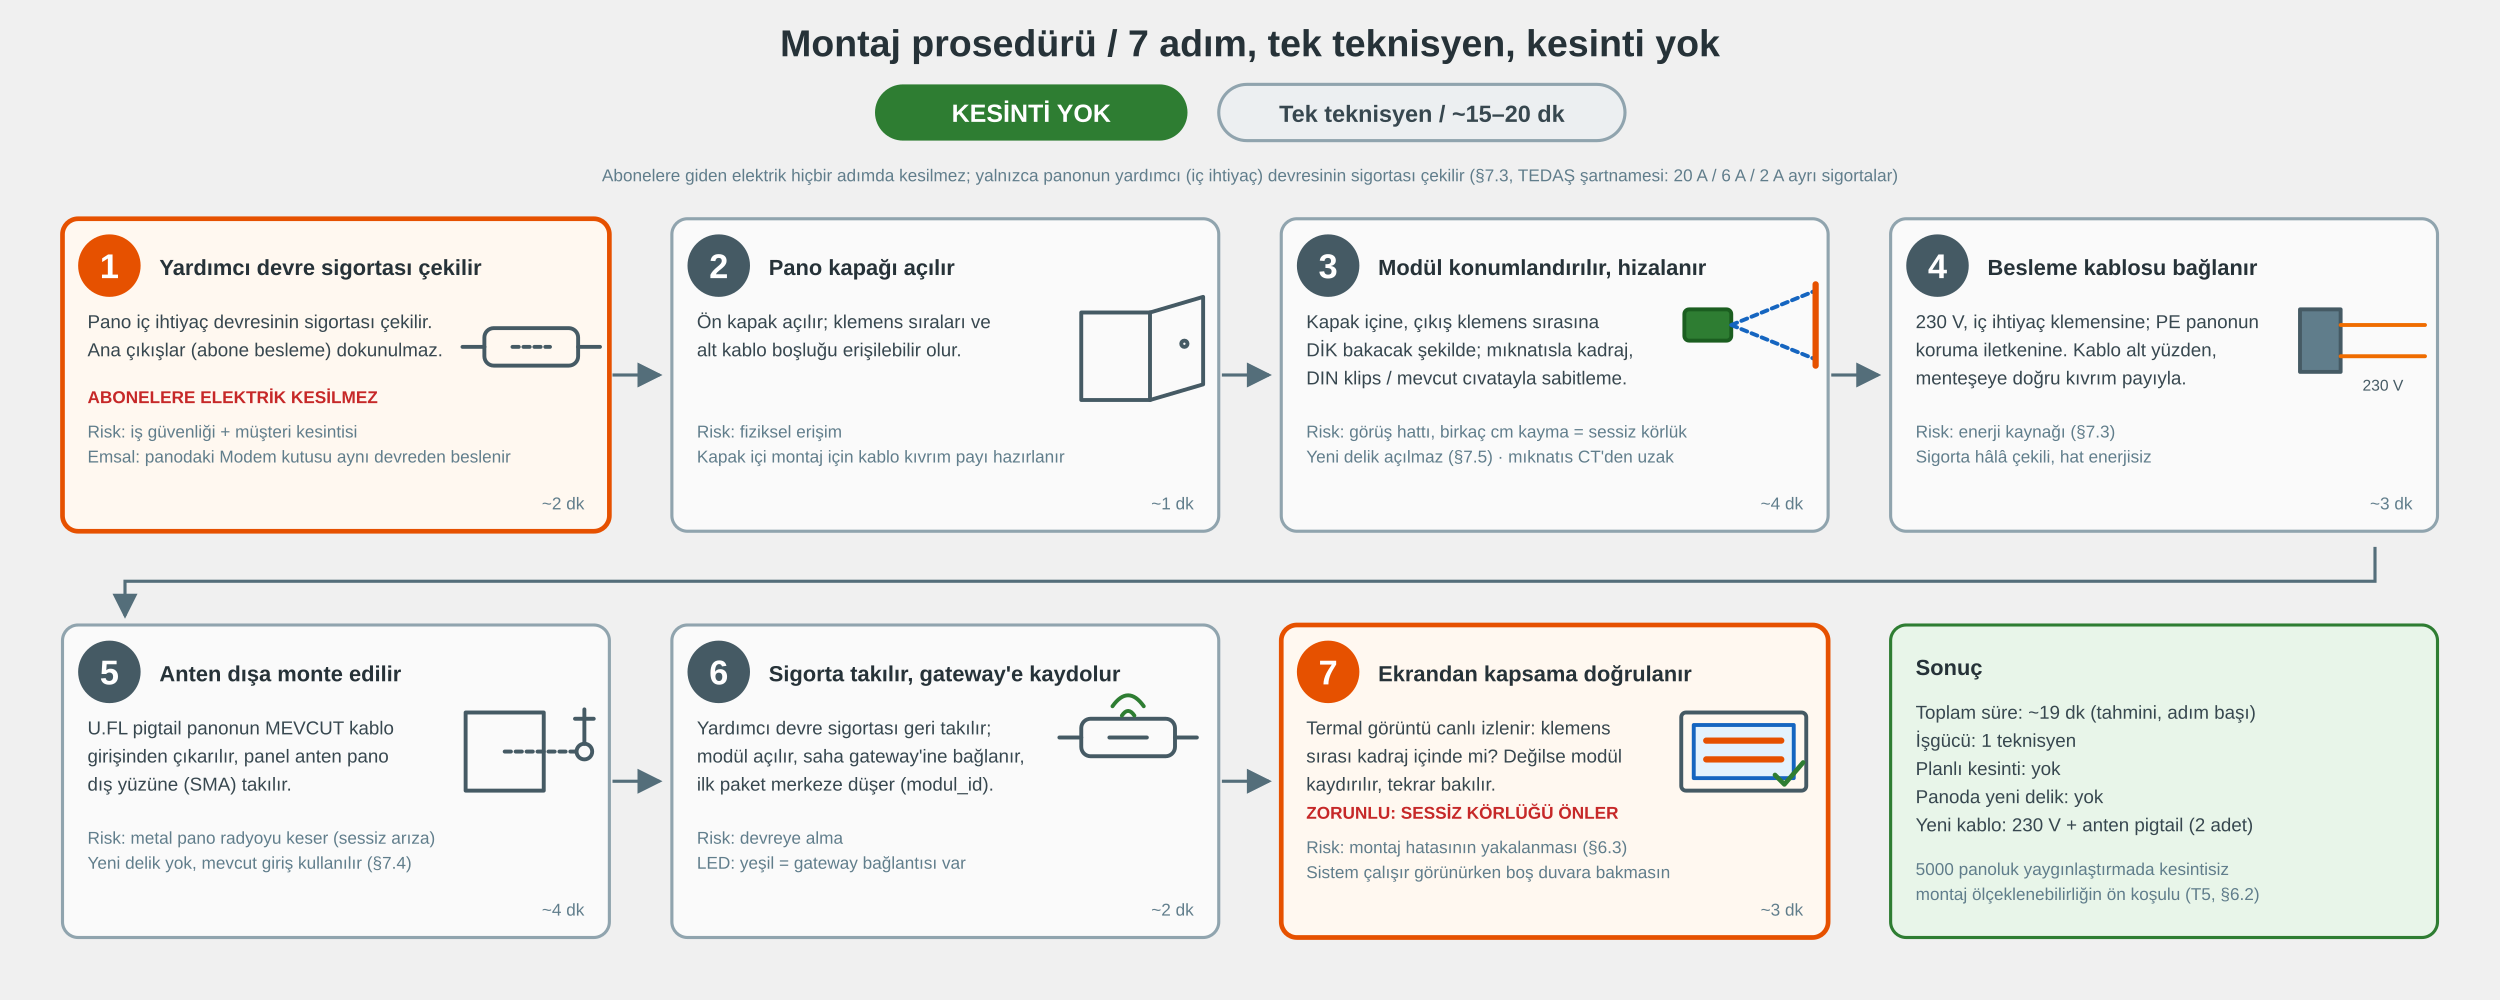
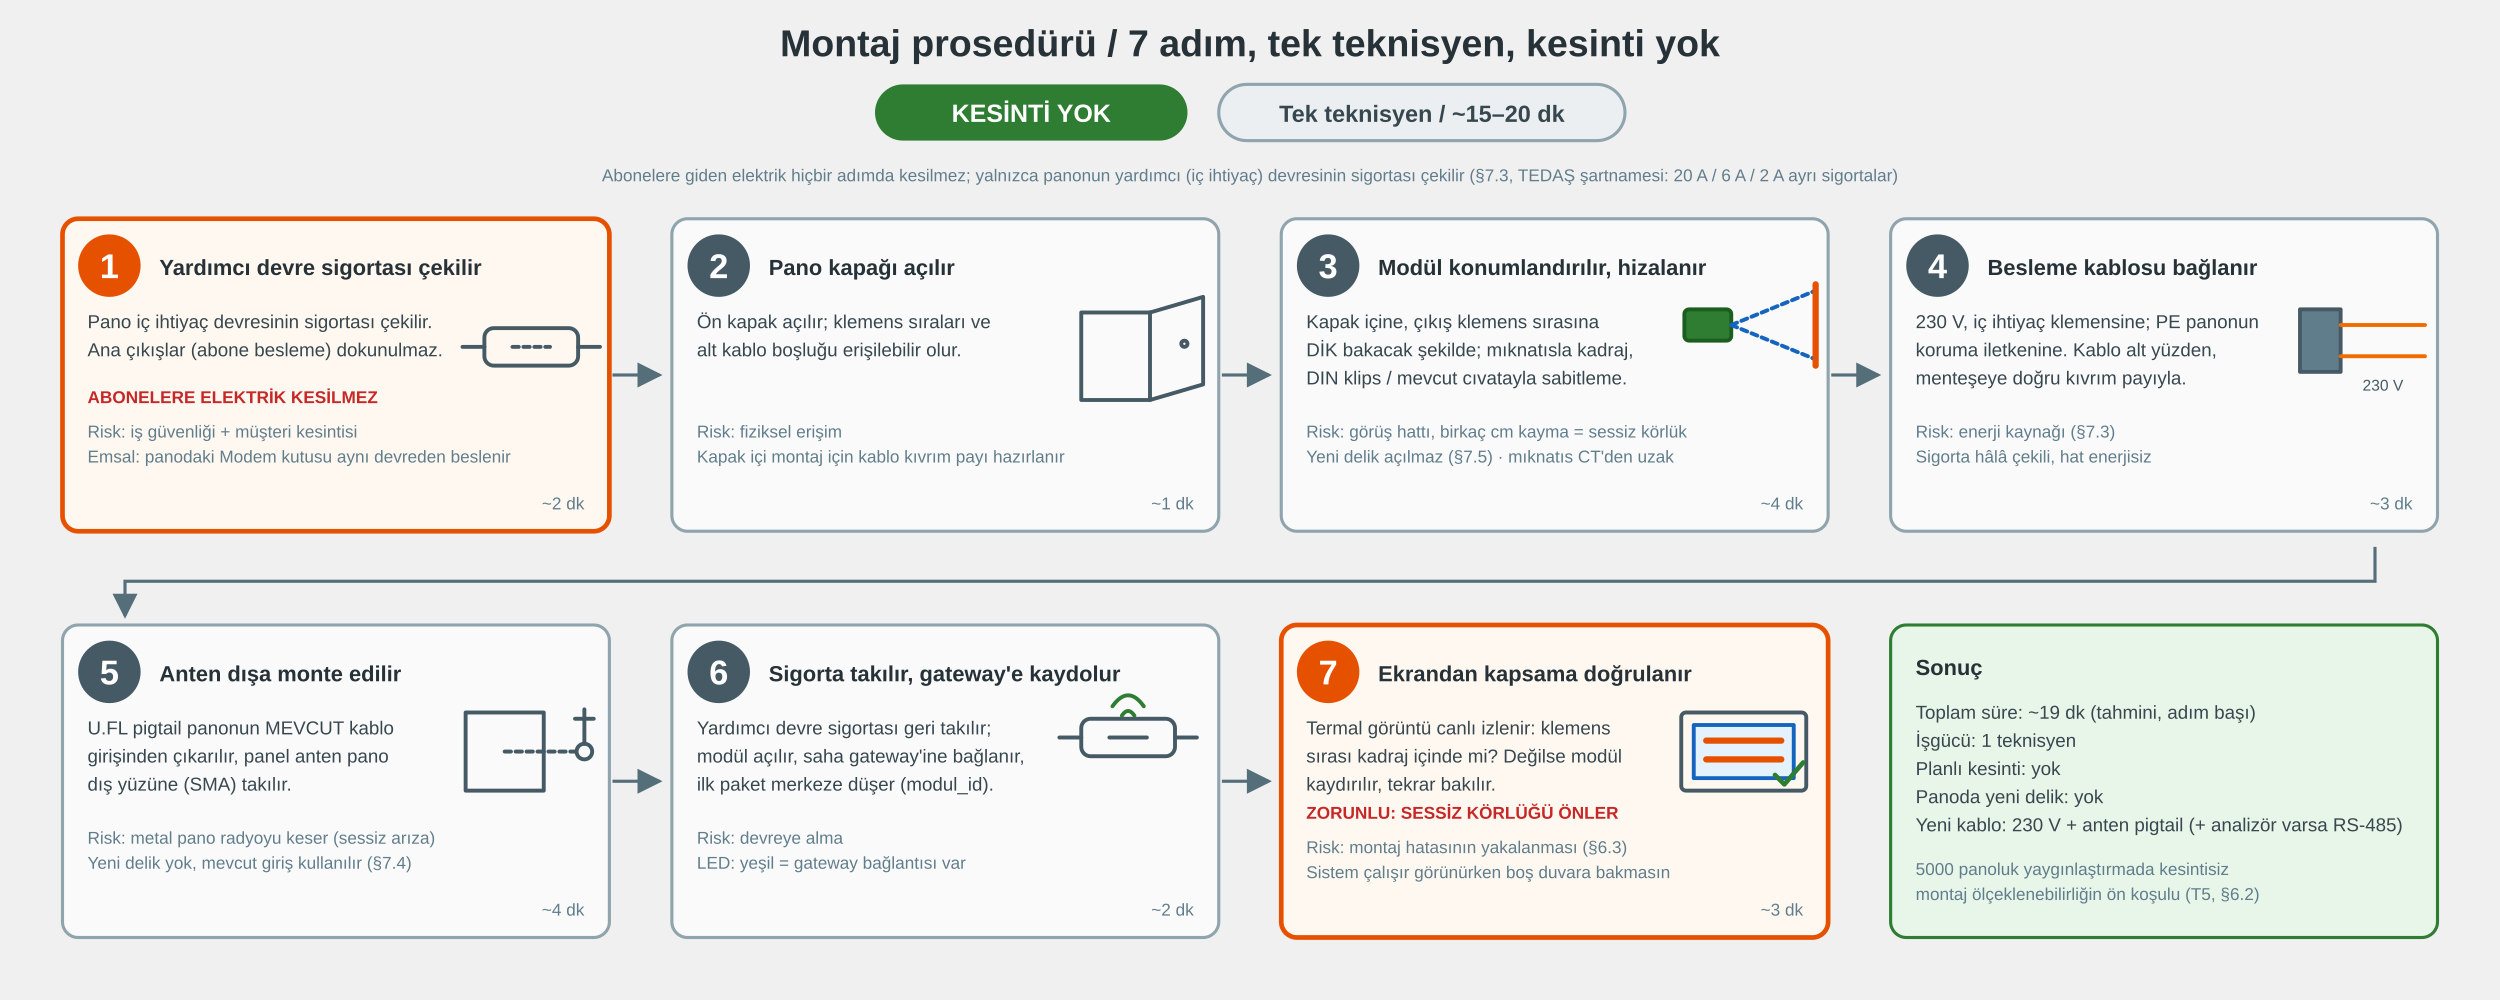
<svg xmlns="http://www.w3.org/2000/svg" viewBox="0 0 1600 640" width="100%" style="max-width:1200px;background:#fff;font-family:Arial,Helvetica,sans-serif;font-size:13px">
  <defs>
    <marker id="arr" markerWidth="10" markerHeight="10" refX="7" refY="4" orient="auto">
      <path d="M0,0 L8,4 L0,8 z" fill="#546e7a" />
    </marker>
  </defs>
  <style>
    .card{fill:#fafafa;stroke:#90a4ae;stroke-width:2}
    .hi{fill:#fff8f0;stroke:#e65100;stroke-width:3}
    .num{font-size:22px;font-weight:700;fill:#fff}
    .t{font-size:14px;font-weight:700;fill:#263238}
    .s{font-size:12px;fill:#37474f}
    .r{font-size:11px;fill:#607d8b}
    .w{font-size:11px;fill:#c62828;font-weight:700}
    .ico{fill:none;stroke:#455a64;stroke-width:2.5;stroke-linecap:round;stroke-linejoin:round}
  </style>
  <text x="800" y="36" text-anchor="middle" font-size="24" font-weight="700" fill="#263238">Montaj prosedürü / 7 adım, tek teknisyen, kesinti yok</text>
  <g transform="translate(560,54)">
    <rect x="0" y="0" width="200" height="36" rx="18" fill="#2e7d32" />
    <text x="100" y="24" text-anchor="middle" font-size="16" font-weight="700" fill="#fff">KESİNTİ YOK</text>
  </g>
  <g transform="translate(780,54)">
    <rect x="0" y="0" width="260" height="36" rx="18" fill="#eceff1" stroke="#90a4ae" stroke-width="2" />
    <text x="130" y="24" text-anchor="middle" font-size="15" font-weight="700" fill="#37474f">Tek teknisyen / ~15–20 dk</text>
  </g>
  <text x="800" y="116" text-anchor="middle" class="r">Abonelere giden elektrik hiçbir adımda kesilmez; yalnızca panonun yardımcı (iç ihtiyaç) devresinin sigortası çekilir (§7.3, TEDAŞ şartnamesi: 20 A / 6 A / 2 A ayrı sigortalar)</text>
  <g transform="translate(40,140)">
    <g>
      <rect x="0" y="0" width="350" height="200" rx="10" class="hi" />
      <circle cx="30" cy="30" r="20" fill="#e65100" />
      <text x="30" y="38" text-anchor="middle" class="num">1</text>
      <text x="62" y="36" class="t">Yardımcı devre sigortası çekilir</text>
      <g transform="translate(270,70)" class="ico">
        <rect x="0" y="0" width="60" height="24" rx="6" />
        <line x1="-14" y1="12" x2="0" y2="12" />
        <line x1="60" y1="12" x2="74" y2="12" />
        <line x1="18" y1="12" x2="42" y2="12" stroke-dasharray="4 3" />
      </g>
      <text x="16" y="70" class="s">Pano iç ihtiyaç devresinin sigortası çekilir.</text>
      <text x="16" y="88" class="s">Ana çıkışlar (abone besleme) dokunulmaz.</text>
      <text x="16" y="118" class="w">ABONELERE ELEKTRİK KESİLMEZ</text>
      <text x="16" y="140" class="r">Risk: iş güvenliği + müşteri kesintisi</text>
      <text x="16" y="156" class="r">Emsal: panodaki Modem kutusu aynı devreden beslenir</text>
      <text x="334" y="186" text-anchor="end" class="r">~2 dk</text>
    </g>
    <line x1="352" y1="100" x2="382" y2="100" stroke="#546e7a" stroke-width="2" marker-end="url(#arr)" />
    <g transform="translate(390,0)">
      <rect x="0" y="0" width="350" height="200" rx="10" class="card" />
      <circle cx="30" cy="30" r="20" fill="#455a64" />
      <text x="30" y="38" text-anchor="middle" class="num">2</text>
      <text x="62" y="36" class="t">Pano kapağı açılır</text>
      <g transform="translate(262,60)" class="ico">
        <rect x="0" y="0" width="44" height="56" />
        <path d="M44 0 L78 -10 L78 46 L44 56" />
        <circle cx="66" cy="20" r="2" />
      </g>
      <text x="16" y="70" class="s">Ön kapak açılır; klemens sıraları ve</text>
      <text x="16" y="88" class="s">alt kablo boşluğu erişilebilir olur.</text>
      <text x="16" y="140" class="r">Risk: fiziksel erişim</text>
      <text x="16" y="156" class="r">Kapak içi montaj için kablo kıvrım payı hazırlanır</text>
      <text x="334" y="186" text-anchor="end" class="r">~1 dk</text>
    </g>
    <line x1="742" y1="100" x2="772" y2="100" stroke="#546e7a" stroke-width="2" marker-end="url(#arr)" />
    <g transform="translate(780,0)">
      <rect x="0" y="0" width="350" height="200" rx="10" class="card" />
      <circle cx="30" cy="30" r="20" fill="#455a64" />
      <text x="30" y="38" text-anchor="middle" class="num">3</text>
      <text x="62" y="36" class="t">Modül konumlandırılır, hizalanır</text>
      <g transform="translate(258,58)" class="ico">
        <rect x="0" y="0" width="30" height="20" rx="3" fill="#2e7d32" stroke="#1b5e20" />
        <path d="M30 10 L84 -12 M30 10 L84 32" stroke="#1565c0" stroke-dasharray="4 3" />
        <line x1="84" y1="-16" x2="84" y2="36" stroke="#e65100" stroke-width="4" />
      </g>
      <text x="16" y="70" class="s">Kapak içine, çıkış klemens sırasına</text>
      <text x="16" y="88" class="s">DİK bakacak şekilde; mıknatısla kadraj,</text>
      <text x="16" y="106" class="s">DIN klips / mevcut cıvatayla sabitleme.</text>
      <text x="16" y="140" class="r">Risk: görüş hattı, birkaç cm kayma = sessiz körlük</text>
      <text x="16" y="156" class="r">Yeni delik açılmaz (§7.5) · mıknatıs CT'den uzak</text>
      <text x="334" y="186" text-anchor="end" class="r">~4 dk</text>
    </g>
    <line x1="1132" y1="100" x2="1162" y2="100" stroke="#546e7a" stroke-width="2" marker-end="url(#arr)" />
    <g transform="translate(1170,0)">
      <rect x="0" y="0" width="350" height="200" rx="10" class="card" />
      <circle cx="30" cy="30" r="20" fill="#455a64" />
      <text x="30" y="38" text-anchor="middle" class="num">4</text>
      <text x="62" y="36" class="t">Besleme kablosu bağlanır</text>
      <g transform="translate(262,58)" class="ico">
        <rect x="0" y="0" width="26" height="40" fill="#607d8b" stroke="#455a64" />
        <line x1="26" y1="10" x2="80" y2="10" stroke="#ef6c00" />
        <line x1="26" y1="30" x2="80" y2="30" stroke="#ef6c00" />
        <text x="40" y="52" font-size="10" fill="#455a64" stroke="none">230 V</text>
      </g>
      <text x="16" y="70" class="s">230 V, iç ihtiyaç klemensine; PE panonun</text>
      <text x="16" y="88" class="s">koruma iletkenine. Kablo alt yüzden,</text>
      <text x="16" y="106" class="s">menteşeye doğru kıvrım payıyla.</text>
      <text x="16" y="140" class="r">Risk: enerji kaynağı (§7.3)</text>
      <text x="16" y="156" class="r">Sigorta hâlâ çekili, hat enerjisiz</text>
      <text x="334" y="186" text-anchor="end" class="r">~3 dk</text>
    </g>
  </g>
  <path d="M1520 350 L1520 372 L80 372 L80 394" fill="none" stroke="#546e7a" stroke-width="2" marker-end="url(#arr)" />
  <g transform="translate(40,400)">
    <g>
      <rect x="0" y="0" width="350" height="200" rx="10" class="card" />
      <circle cx="30" cy="30" r="20" fill="#455a64" />
      <text x="30" y="38" text-anchor="middle" class="num">5</text>
      <text x="62" y="36" class="t">Anten dışa monte edilir</text>
      <g transform="translate(258,56)" class="ico">
        <rect x="0" y="0" width="50" height="50" />
        <path d="M25 25 L70 25" stroke-dasharray="4 3" />
        <circle cx="76" cy="25" r="5" />
        <path d="M76 20 L76 -2 M70 4 L82 4" />
      </g>
      <text x="16" y="70" class="s">U.FL pigtail panonun MEVCUT kablo</text>
      <text x="16" y="88" class="s">girişinden çıkarılır, panel anten pano</text>
      <text x="16" y="106" class="s">dış yüzüne (SMA) takılır.</text>
      <text x="16" y="140" class="r">Risk: metal pano radyoyu keser (sessiz arıza)</text>
      <text x="16" y="156" class="r">Yeni delik yok, mevcut giriş kullanılır (§7.4)</text>
      <text x="334" y="186" text-anchor="end" class="r">~4 dk</text>
    </g>
    <line x1="352" y1="100" x2="382" y2="100" stroke="#546e7a" stroke-width="2" marker-end="url(#arr)" />
    <g transform="translate(390,0)">
      <rect x="0" y="0" width="350" height="200" rx="10" class="card" />
      <circle cx="30" cy="30" r="20" fill="#455a64" />
      <text x="30" y="38" text-anchor="middle" class="num">6</text>
      <text x="62" y="36" class="t">Sigorta takılır, gateway'e kaydolur</text>
      <g transform="translate(262,60)" class="ico">
        <rect x="0" y="0" width="60" height="24" rx="6" />
        <line x1="-14" y1="12" x2="0" y2="12" />
        <line x1="60" y1="12" x2="74" y2="12" />
        <line x1="18" y1="12" x2="42" y2="12" />
        <path d="M20 -8 q10 -14 20 0 M26 -2 q4 -6 8 0" stroke="#2e7d32" />
      </g>
      <text x="16" y="70" class="s">Yardımcı devre sigortası geri takılır;</text>
      <text x="16" y="88" class="s">modül açılır, saha gateway'ine bağlanır,</text>
      <text x="16" y="106" class="s">ilk paket merkeze düşer (modul_id).</text>
      <text x="16" y="140" class="r">Risk: devreye alma</text>
      <text x="16" y="156" class="r">LED: yeşil = gateway bağlantısı var</text>
      <text x="334" y="186" text-anchor="end" class="r">~2 dk</text>
    </g>
    <line x1="742" y1="100" x2="772" y2="100" stroke="#546e7a" stroke-width="2" marker-end="url(#arr)" />
    <g transform="translate(780,0)">
      <rect x="0" y="0" width="350" height="200" rx="10" class="hi" />
      <circle cx="30" cy="30" r="20" fill="#e65100" />
      <text x="30" y="38" text-anchor="middle" class="num">7</text>
      <text x="62" y="36" class="t">Ekrandan kapsama doğrulanır</text>
      <g transform="translate(256,56)" class="ico">
        <rect x="0" y="0" width="80" height="50" rx="3" />
        <rect x="8" y="8" width="64" height="34" fill="#e3f2fd" stroke="#1565c0" />
        <line x1="16" y1="18" x2="64" y2="18" stroke="#e65100" stroke-width="4" />
        <line x1="16" y1="30" x2="64" y2="30" stroke="#e65100" stroke-width="4" />
        <path d="M60 40 l6 6 l12 -14" stroke="#2e7d32" stroke-width="3" />
      </g>
      <text x="16" y="70" class="s">Termal görüntü canlı izlenir: klemens</text>
      <text x="16" y="88" class="s">sırası kadraj içinde mi? Değilse modül</text>
      <text x="16" y="106" class="s">kaydırılır, tekrar bakılır.</text>
      <text x="16" y="124" class="w">ZORUNLU: SESSİZ KÖRLÜĞÜ ÖNLER</text>
      <text x="16" y="146" class="r">Risk: montaj hatasının yakalanması (§6.3)</text>
      <text x="16" y="162" class="r">Sistem çalışır görünürken boş duvara bakmasın</text>
      <text x="334" y="186" text-anchor="end" class="r">~3 dk</text>
    </g>
    <g transform="translate(1170,0)">
      <rect x="0" y="0" width="350" height="200" rx="10" fill="#e8f5e9" stroke="#2e7d32" stroke-width="2" />
      <text x="16" y="32" class="t" fill="#1b5e20">Sonuç</text>
      <text x="16" y="60" class="s">Toplam süre: ~19 dk (tahmini, adım başı)</text>
      <text x="16" y="78" class="s">İşgücü: 1 teknisyen</text>
      <text x="16" y="96" class="s">Planlı kesinti: yok</text>
      <text x="16" y="114" class="s">Panoda yeni delik: yok</text>
-       <text x="16" y="132" class="s">Yeni kablo: 230 V + anten pigtail (2 adet)</text>
+       <text x="16" y="132" class="s">Yeni kablo: 230 V + anten pigtail (+ analizör varsa RS-485)</text>
      <text x="16" y="160" class="r">5000 panoluk yaygınlaştırmada kesintisiz</text>
      <text x="16" y="176" class="r">montaj ölçeklenebilirliğin ön koşulu (T5, §6.2)</text>
    </g>
  </g>
</svg>
